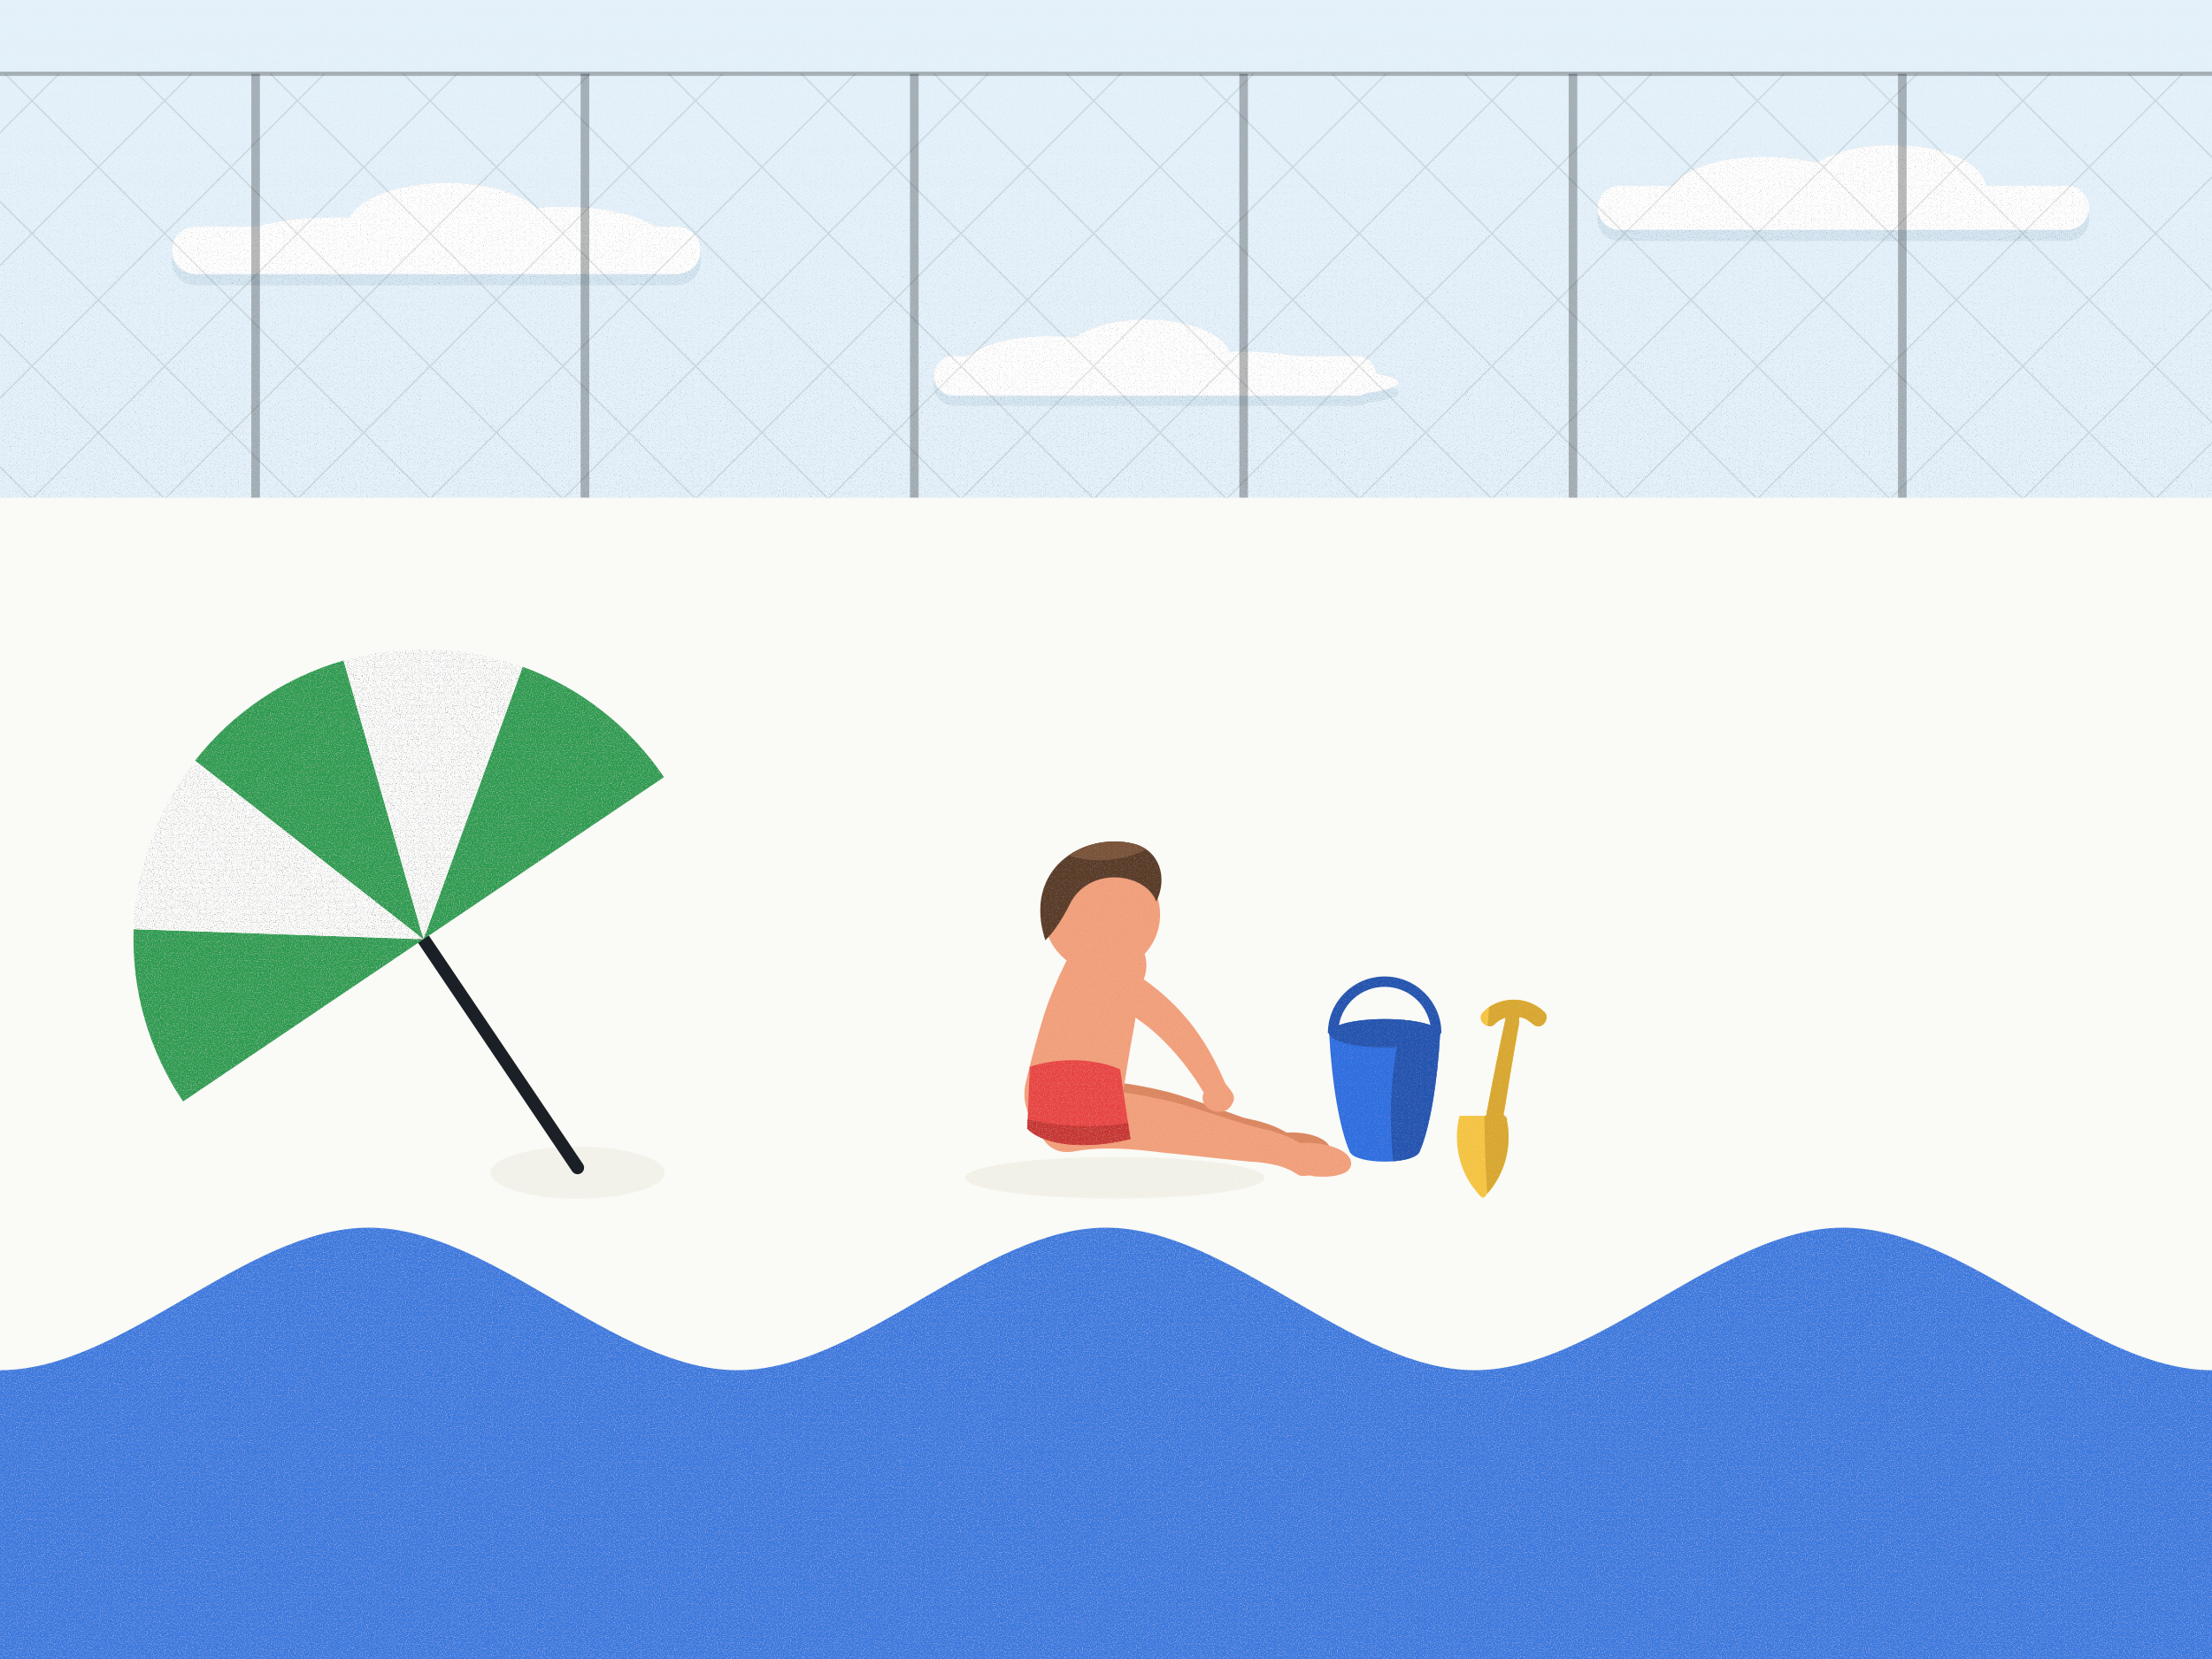
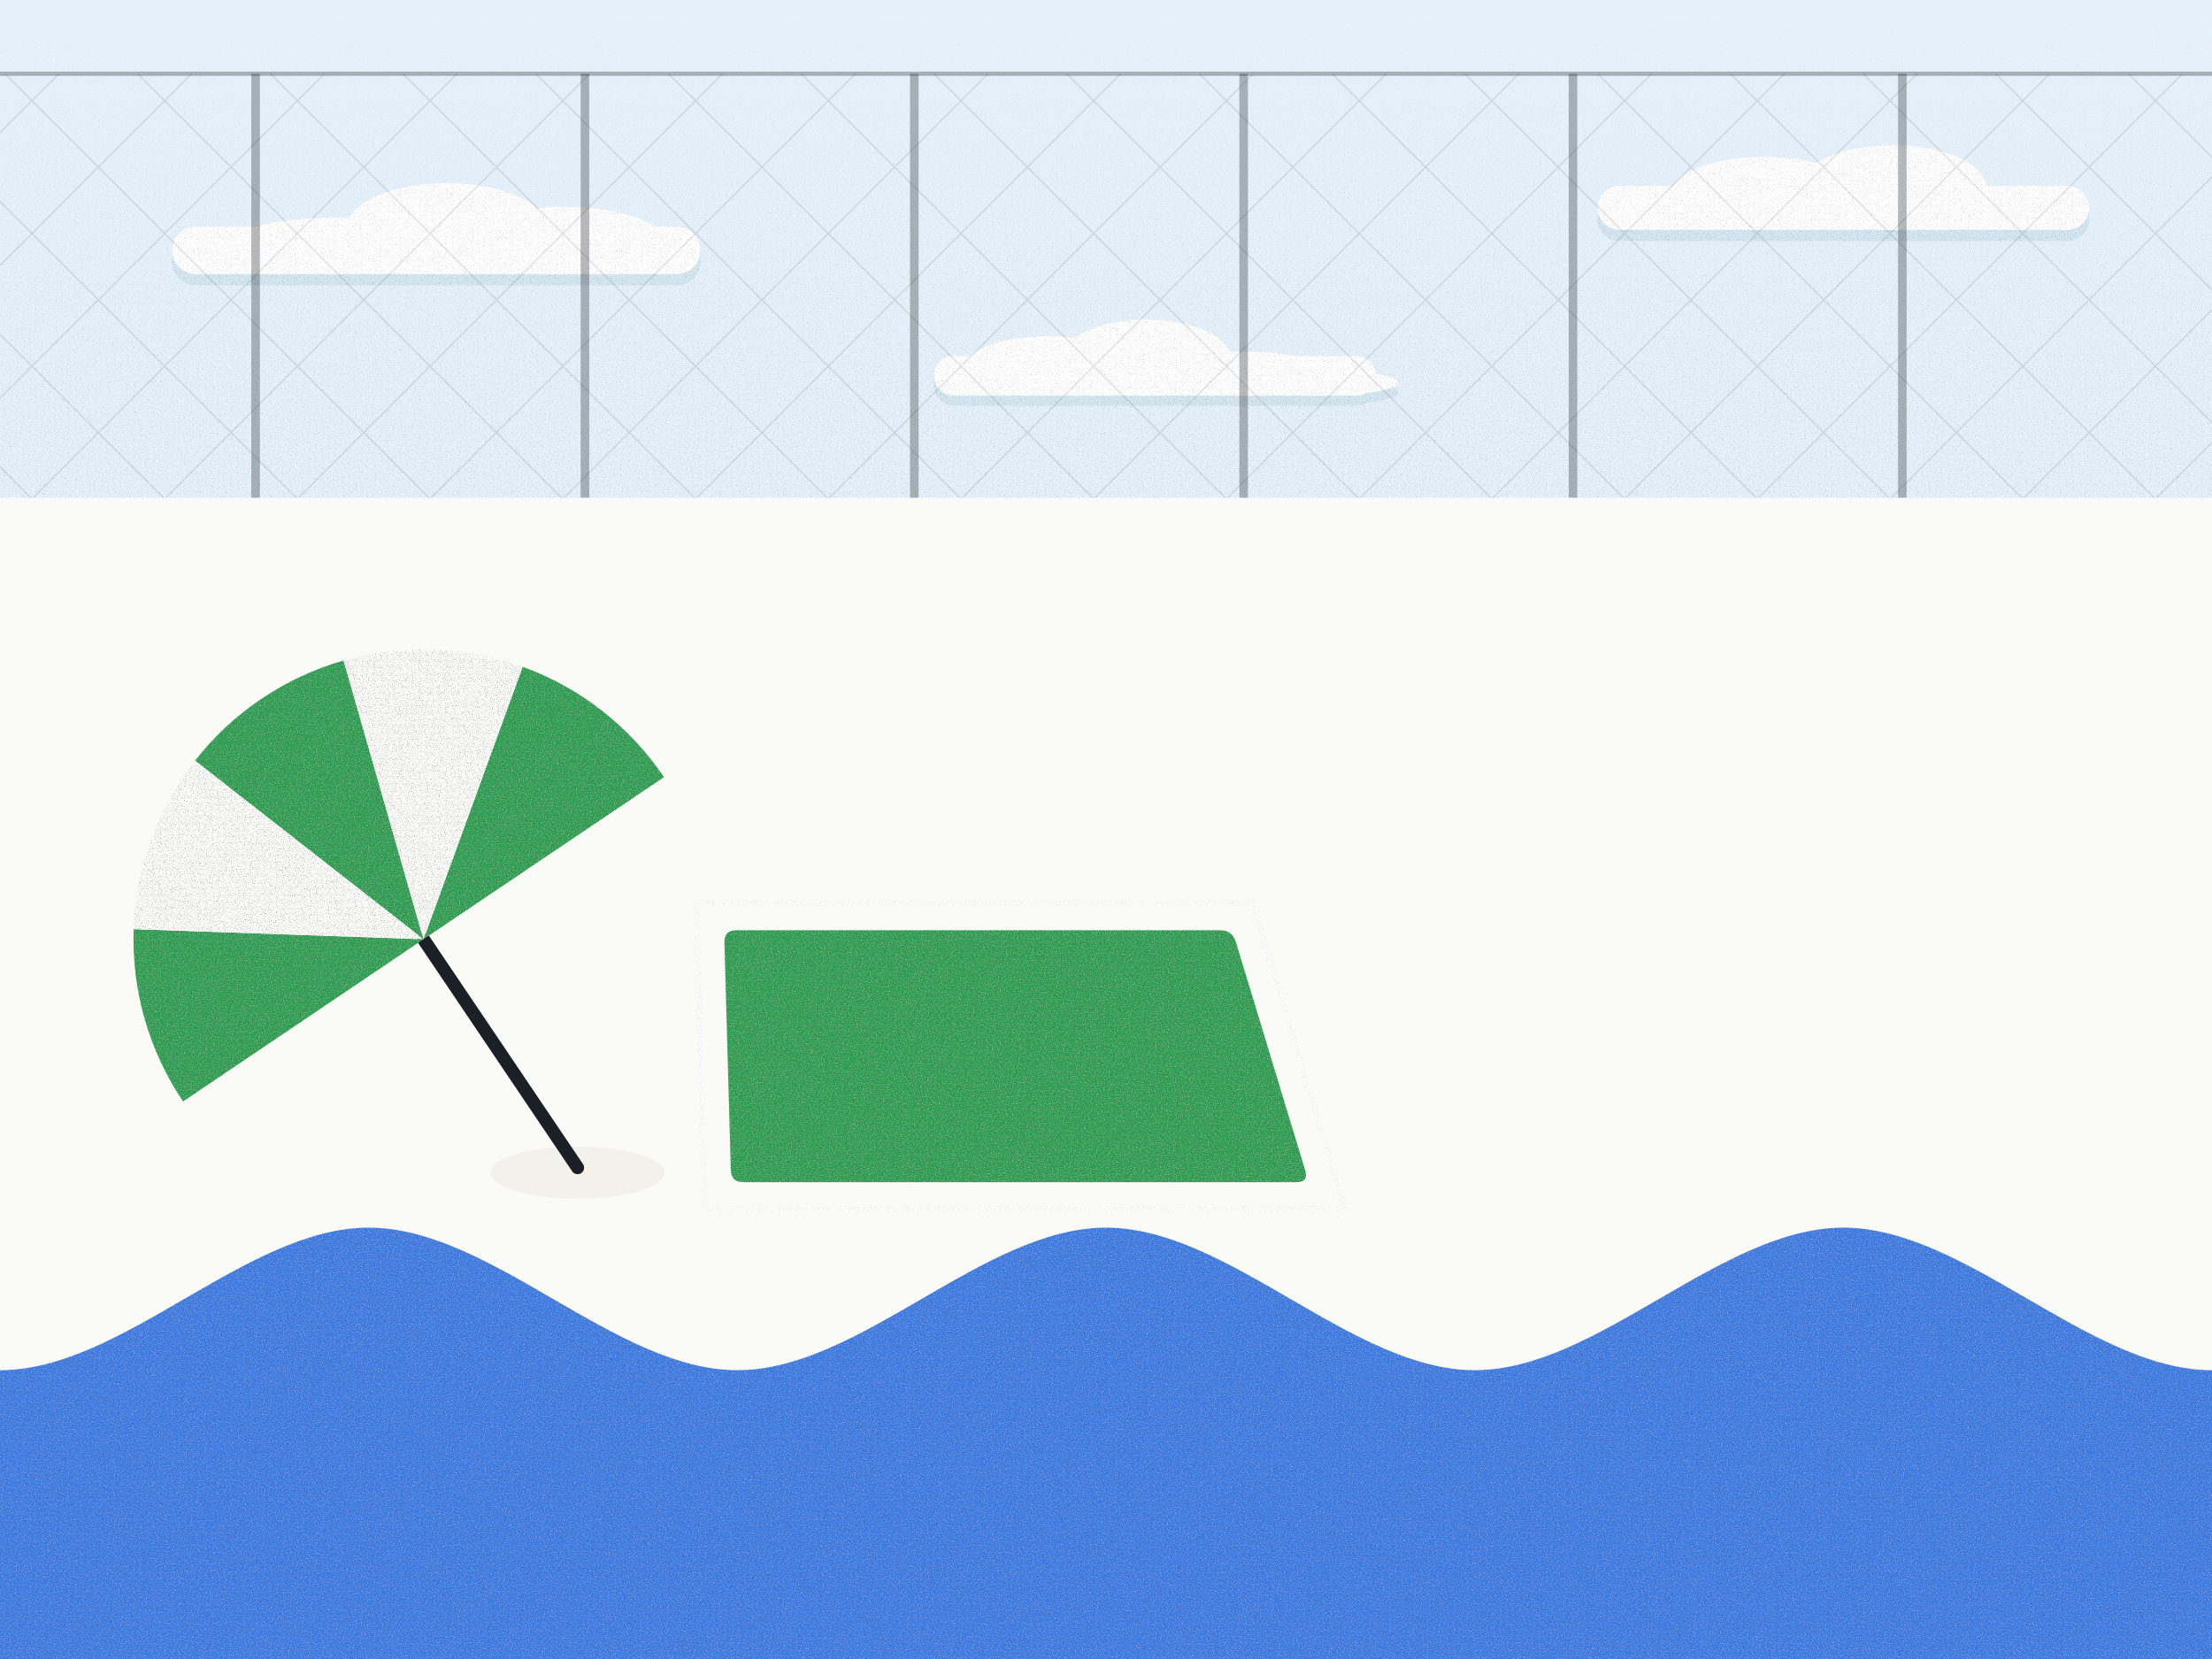
<svg xmlns="http://www.w3.org/2000/svg" width="1800" height="1350" viewBox="0 0 1800 1350">
  <defs>
    <filter id="grainCiel" x="-2%" y="-2%" width="104%" height="104%">
      <feTurbulence type="fractalNoise" baseFrequency="1.2" numOctaves="2" seed="8" result="bruit" />
      <feColorMatrix in="bruit" type="saturate" values="0" result="gris" />
      <feComponentTransfer in="gris" result="regle">
        <feFuncA type="linear" slope="1.05" intercept="0" />
      </feComponentTransfer>
      <feComposite in="regle" in2="SourceAlpha" operator="in" result="decoupe" />
      <feBlend in="SourceGraphic" in2="decoupe" mode="overlay" />
    </filter>
    <filter id="grainVert" x="-2%" y="-2%" width="104%" height="104%">
      <feTurbulence type="fractalNoise" baseFrequency="1.2" numOctaves="2" seed="21" result="bruit" />
      <feColorMatrix in="bruit" type="saturate" values="0" result="gris" />
      <feComponentTransfer in="gris" result="regle">
        <feFuncA type="linear" slope="0.50" intercept="0" />
      </feComponentTransfer>
      <feComposite in="regle" in2="SourceAlpha" operator="in" result="decoupe" />
      <feBlend in="SourceGraphic" in2="decoupe" mode="overlay" />
    </filter>
    <filter id="grainMer" x="-2%" y="-2%" width="104%" height="104%">
      <feTurbulence type="fractalNoise" baseFrequency="1.2" numOctaves="2" seed="31" result="bruit" />
      <feColorMatrix in="bruit" type="luminanceToAlpha" result="alpha" />
      <feComponentTransfer in="alpha" result="hauts">
        <feFuncA type="table" tableValues="0 0 0.38" />
      </feComponentTransfer>
      <feFlood flood-color="#FFFFFF" result="blanc" />
      <feComposite in="blanc" in2="hauts" operator="in" result="clairs" />
      <feComponentTransfer in="alpha" result="bas">
        <feFuncA type="table" tableValues="0.38 0 0" />
      </feComponentTransfer>
      <feFlood flood-color="#000000" result="noir" />
      <feComposite in="noir" in2="bas" operator="in" result="sombres" />
      <feMerge result="points">
        <feMergeNode in="sombres" />
        <feMergeNode in="clairs" />
      </feMerge>
      <feComposite in="points" in2="SourceAlpha" operator="in" result="coupes" />
      <feMerge>
        <feMergeNode in="SourceGraphic" />
        <feMergeNode in="coupes" />
      </feMerge>
    </filter>
    <filter id="grainTissu" x="-2%" y="-2%" width="104%" height="104%">
      <feTurbulence type="fractalNoise" baseFrequency="1.2" numOctaves="2" seed="77" result="bruit" />
      <feColorMatrix in="bruit" type="luminanceToAlpha" result="alpha" />
      <feComponentTransfer in="alpha" result="hauts">
        <feFuncA type="table" tableValues="0 0 0.15" />
      </feComponentTransfer>
      <feFlood flood-color="#FFFFFF" result="blanc" />
      <feComposite in="blanc" in2="hauts" operator="in" result="clairs" />
      <feComponentTransfer in="alpha" result="bas">
        <feFuncA type="table" tableValues="0.15 0 0" />
      </feComponentTransfer>
      <feFlood flood-color="#000000" result="noir" />
      <feComposite in="noir" in2="bas" operator="in" result="sombres" />
      <feMerge result="points">
        <feMergeNode in="sombres" />
        <feMergeNode in="clairs" />
      </feMerge>
      <feComposite in="points" in2="SourceAlpha" operator="in" result="coupes" />
      <feMerge>
        <feMergeNode in="SourceGraphic" />
        <feMergeNode in="coupes" />
      </feMerge>
    </filter>
    <filter id="grainDoux" x="-2%" y="-2%" width="104%" height="104%">
      <feTurbulence type="fractalNoise" baseFrequency="1.2" numOctaves="2" seed="61" result="bruit" />
      <feColorMatrix in="bruit" type="luminanceToAlpha" result="alpha" />
      <feComponentTransfer in="alpha" result="hauts">
        <feFuncA type="table" tableValues="0 0 0.13" />
      </feComponentTransfer>
      <feFlood flood-color="#FFFFFF" result="blanc" />
      <feComposite in="blanc" in2="hauts" operator="in" result="clairs" />
      <feComponentTransfer in="alpha" result="bas">
        <feFuncA type="table" tableValues="0.13 0 0" />
      </feComponentTransfer>
      <feFlood flood-color="#000000" result="noir" />
      <feComposite in="noir" in2="bas" operator="in" result="sombres" />
      <feMerge result="points">
        <feMergeNode in="sombres" />
        <feMergeNode in="clairs" />
      </feMerge>
      <feComposite in="points" in2="SourceAlpha" operator="in" result="coupes" />
      <feMerge>
        <feMergeNode in="SourceGraphic" />
        <feMergeNode in="coupes" />
      </feMerge>
    </filter>
    <filter id="grainToileVive" x="-2%" y="-2%" width="104%" height="104%">
      <feTurbulence type="fractalNoise" baseFrequency="1.2" numOctaves="2" seed="44" result="bruit" />
      <feColorMatrix in="bruit" type="luminanceToAlpha" result="alpha" />
      <feComponentTransfer in="alpha" result="hauts">
        <feFuncA type="table" tableValues="0 0 0.38" />
      </feComponentTransfer>
      <feFlood flood-color="#FFFFFF" result="blanc" />
      <feComposite in="blanc" in2="hauts" operator="in" result="clairs" />
      <feComponentTransfer in="alpha" result="bas">
        <feFuncA type="table" tableValues="0.38 0 0" />
      </feComponentTransfer>
      <feFlood flood-color="#000000" result="noir" />
      <feComposite in="noir" in2="bas" operator="in" result="sombres" />
      <feMerge result="points">
        <feMergeNode in="sombres" />
        <feMergeNode in="clairs" />
      </feMerge>
      <feComposite in="points" in2="SourceAlpha" operator="in" result="coupes" />
      <feMerge>
        <feMergeNode in="SourceGraphic" />
        <feMergeNode in="coupes" />
      </feMerge>
    </filter>
    <filter id="grainToileBlanche" x="-2%" y="-2%" width="104%" height="104%">
      <feTurbulence type="fractalNoise" baseFrequency="1.2" numOctaves="2" seed="44" result="bruit" />
      <feColorMatrix in="bruit" type="luminanceToAlpha" result="alpha" />
      <feComponentTransfer in="alpha" result="hauts">
        <feFuncA type="table" tableValues="0 0 1.00" />
      </feComponentTransfer>
      <feFlood flood-color="#FFFFFF" result="blanc" />
      <feComposite in="blanc" in2="hauts" operator="in" result="clairs" />
      <feComponentTransfer in="alpha" result="bas">
        <feFuncA type="table" tableValues="1.00 0 0" />
      </feComponentTransfer>
      <feFlood flood-color="#000000" result="noir" />
      <feComposite in="noir" in2="bas" operator="in" result="sombres" />
      <feMerge result="points">
        <feMergeNode in="sombres" />
        <feMergeNode in="clairs" />
      </feMerge>
      <feComposite in="points" in2="SourceAlpha" operator="in" result="coupes" />
      <feMerge>
        <feMergeNode in="SourceGraphic" />
        <feMergeNode in="coupes" />
      </feMerge>
    </filter>
    <linearGradient id="degradeGrain" gradientUnits="userSpaceOnUse" x1="0" y1="0" x2="0" y2="405">
      <stop offset="0" stop-color="#111111" />
      <stop offset="0.45" stop-color="#8A8A8A" />
      <stop offset="1" stop-color="#FFFFFF" />
    </linearGradient>
    <mask id="masqueGrain">
      <rect x="0" y="0" width="1800" height="1350" fill="url(#degradeGrain)" />
    </mask>
    <clipPath id="coupeNuage1">
      <rect x="140.0" y="193.4" width="430.0" height="38.6" rx="19.3" />
      <ellipse cx="269.0" cy="209.0" rx="81.7" ry="23.0" />
      <ellipse cx="363.6" cy="194.9" rx="81.7" ry="37.1" />
      <ellipse cx="458.2" cy="204.6" rx="81.7" ry="27.4" />
    </clipPath>
    <clipPath id="coupeNuage2">
      <rect x="760.0" y="297.7" width="360.0" height="32.3" rx="16.1" />
      <ellipse cx="853.6" cy="305.8" rx="68.4" ry="24.2" />
      <ellipse cx="932.8" cy="299.0" rx="68.4" ry="31.0" />
      <ellipse cx="1012.0" cy="312.0" rx="68.4" ry="18.0" />
      <ellipse cx="1069.6" cy="319.4" rx="68.4" ry="10.6" />
    </clipPath>
    <clipPath id="coupeNuage3">
      <rect x="1300.0" y="160.1" width="400.0" height="35.9" rx="17.9" />
      <ellipse cx="1436.0" cy="166.3" rx="76.0" ry="29.7" />
      <ellipse cx="1540.0" cy="161.5" rx="76.0" ry="34.5" />
    </clipPath>
  </defs>
  <g id="couche1">
    <g id="palier01">
      <rect x="0" y="0" width="1800" height="1350" fill="#E4F1FA" />
      <g mask="url(#masqueGrain)">
        <rect x="0" y="0" width="1800" height="1350" fill="#E4F1FA" filter="url(#grainCiel)" />
      </g>
    </g>
    <g id="palier02" filter="url(#grainCiel)">
      <g>
        <g fill="#D3E5F1">
          <rect x="140.0" y="193.4" width="430.0" height="38.6" rx="19.3" />
          <ellipse cx="269.0" cy="209.0" rx="81.7" ry="23.0" />
          <ellipse cx="363.6" cy="194.9" rx="81.7" ry="37.1" />
          <ellipse cx="458.2" cy="204.6" rx="81.7" ry="27.4" />
        </g>
        <g clip-path="url(#coupeNuage1)" fill="#FFFFFF" transform="translate(0,-9)">
          <rect x="140.0" y="193.4" width="430.0" height="38.6" rx="19.3" />
          <ellipse cx="269.0" cy="209.0" rx="81.7" ry="23.0" />
          <ellipse cx="363.6" cy="194.9" rx="81.7" ry="37.1" />
          <ellipse cx="458.2" cy="204.6" rx="81.7" ry="27.4" />
        </g>
      </g>
      <g>
        <g fill="#D3E5F1">
          <rect x="760.0" y="297.7" width="360.0" height="32.3" rx="16.1" />
          <ellipse cx="853.6" cy="305.8" rx="68.4" ry="24.2" />
          <ellipse cx="932.8" cy="299.0" rx="68.4" ry="31.0" />
          <ellipse cx="1012.0" cy="312.0" rx="68.4" ry="18.0" />
          <ellipse cx="1069.6" cy="319.4" rx="68.4" ry="10.6" />
        </g>
        <g clip-path="url(#coupeNuage2)" fill="#FFFFFF" transform="translate(0,-8)">
          <rect x="760.0" y="297.7" width="360.0" height="32.3" rx="16.1" />
          <ellipse cx="853.6" cy="305.8" rx="68.4" ry="24.2" />
          <ellipse cx="932.8" cy="299.0" rx="68.4" ry="31.0" />
          <ellipse cx="1012.0" cy="312.0" rx="68.4" ry="18.0" />
          <ellipse cx="1069.6" cy="319.4" rx="68.4" ry="10.6" />
        </g>
      </g>
      <g>
        <g fill="#D3E5F1">
          <rect x="1300.0" y="160.1" width="400.0" height="35.9" rx="17.9" />
          <ellipse cx="1436.0" cy="166.3" rx="76.0" ry="29.7" />
          <ellipse cx="1540.0" cy="161.5" rx="76.0" ry="34.5" />
        </g>
        <g clip-path="url(#coupeNuage3)" fill="#FFFFFF" transform="translate(0,-9)">
          <rect x="1300.0" y="160.1" width="400.0" height="35.9" rx="17.9" />
          <ellipse cx="1436.0" cy="166.3" rx="76.0" ry="29.7" />
          <ellipse cx="1540.0" cy="161.5" rx="76.0" ry="34.5" />
        </g>
      </g>
    </g>
  </g>
  <g id="grillage">
    <g id="palierT">
      <g stroke="#14181C" stroke-width="1.2" fill="none" opacity="0.11">
        <path d="M-946.0 946.0 L-60.0 60.0" />
        <path d="M-838.0 946.0 L48.0 60.0" />
        <path d="M-730.0 946.0 L156.0 60.0" />
        <path d="M-622.0 946.0 L264.0 60.0" />
        <path d="M-514.0 946.0 L372.0 60.0" />
        <path d="M-406.0 946.0 L480.0 60.0" />
        <path d="M-298.0 946.0 L588.0 60.0" />
        <path d="M-190.0 946.0 L696.0 60.0" />
        <path d="M-82.0 946.0 L804.0 60.0" />
        <path d="M26.0 946.0 L912.0 60.0" />
        <path d="M26.0 946.0 L-860.0 60.0" />
        <path d="M134.0 946.0 L1020.0 60.0" />
        <path d="M134.0 946.0 L-752.0 60.0" />
        <path d="M242.0 946.0 L1128.0 60.0" />
        <path d="M242.0 946.0 L-644.0 60.0" />
        <path d="M350.0 946.0 L1236.0 60.0" />
        <path d="M350.0 946.0 L-536.0 60.0" />
        <path d="M458.0 946.0 L1344.0 60.0" />
        <path d="M458.0 946.0 L-428.0 60.0" />
        <path d="M566.0 946.0 L1452.0 60.0" />
        <path d="M566.0 946.0 L-320.0 60.0" />
        <path d="M674.0 946.0 L1560.0 60.0" />
        <path d="M674.0 946.0 L-212.0 60.0" />
        <path d="M782.0 946.0 L1668.0 60.0" />
        <path d="M782.0 946.0 L-104.0 60.0" />
        <path d="M890.0 946.0 L1776.0 60.0" />
        <path d="M890.0 946.0 L4.0 60.0" />
        <path d="M998.0 946.0 L1884.0 60.0" />
        <path d="M998.0 946.0 L112.0 60.0" />
        <path d="M1106.0 946.0 L1992.0 60.0" />
        <path d="M1106.0 946.0 L220.0 60.0" />
        <path d="M1214.0 946.0 L2100.0 60.0" />
        <path d="M1214.0 946.0 L328.0 60.0" />
        <path d="M1322.0 946.0 L2208.0 60.0" />
        <path d="M1322.0 946.0 L436.0 60.0" />
        <path d="M1430.0 946.0 L2316.0 60.0" />
        <path d="M1430.0 946.0 L544.0 60.0" />
        <path d="M1538.0 946.0 L2424.0 60.0" />
        <path d="M1538.0 946.0 L652.0 60.0" />
        <path d="M1646.0 946.0 L2532.0 60.0" />
        <path d="M1646.0 946.0 L760.0 60.0" />
        <path d="M1754.0 946.0 L2640.0 60.0" />
        <path d="M1754.0 946.0 L868.0 60.0" />
        <path d="M1862.0 946.0 L2748.0 60.0" />
        <path d="M1862.0 946.0 L976.0 60.0" />
        <path d="M1970.0 946.0 L1084.0 60.0" />
        <path d="M2078.0 946.0 L1192.0 60.0" />
        <path d="M2186.0 946.0 L1300.0 60.0" />
        <path d="M2294.0 946.0 L1408.0 60.0" />
        <path d="M2402.0 946.0 L1516.0 60.0" />
        <path d="M2510.0 946.0 L1624.0 60.0" />
        <path d="M2618.0 946.0 L1732.0 60.0" />
        <path d="M2726.0 946.0 L1840.0 60.0" />
      </g>
    </g>
    <g id="palierP">
      <g stroke="#14181C" fill="none" opacity="0.30">
        <path d="M-60.0 60.0 L18968.0 60.0" stroke-width="3.5" />
        <path d="M-60.0 538.4 L18968.0 538.4" stroke-width="2.2" />
      </g>
      <g fill="#14181C" opacity="0.30">
        <rect x="-63.5" y="60.0" width="7.0" height="886.0" />
        <rect x="204.5" y="60.0" width="7.0" height="886.0" />
        <rect x="472.5" y="60.0" width="7.0" height="886.0" />
        <rect x="740.5" y="60.0" width="7.0" height="886.0" />
        <rect x="1008.5" y="60.0" width="7.0" height="886.0" />
        <rect x="1276.5" y="60.0" width="7.0" height="886.0" />
        <rect x="1544.5" y="60.0" width="7.0" height="886.0" />
        <rect x="1812.5" y="60.0" width="7.0" height="886.0" />
      </g>
    </g>
  </g>
  <g id="couche2" filter="url(#grainVert)">

  

</g>
  <g id="couche3">
    <g id="palier06">
      <path fill="#FAFAF6" d="M0 405 L1800 405 L1800 1350 L0 1350 Z" />
    </g>
  </g>
+   <g id="coucheServiette">
+     <g filter="url(#grainToileVive)">
+       <path d="M589.5 767.0  Q589.2 757.0 599.2 757.0 L992.8 757.0 Q1002.8 757.0 1005.7 766.6 L1062.1 952.4 Q1065.0 962.0 1055.0 962.0 L605.0 962.0 Q595.0 962.0 594.7 952.0 Z" fill="#2F9E52" />
+       <path d="M566.6 736.2  Q566.6 735.0 567.8 735.0 L1017.9 735.0 Q1019.1 735.0 1019.5 736.1 L1094.3 982.9 Q1094.7 984.0 1093.5 984.0 L574.8 984.0 Q573.6 984.0 573.6 982.8 Z" fill="none" stroke="#FBFCFA" stroke-width="5.0" />
+     </g>
+   </g>
  <g id="couche4">
    <g>
      <ellipse cx="470.0" cy="954.2" rx="70.8" ry="21.2" fill="#EDEBE0" opacity="0.55" />
      <path d="M470.0 950.2 L344.6 764.3" stroke="#1B2026" stroke-width="10.6" stroke-linecap="round" />
      <g fill="#2F9E52" filter="url(#grainToileVive)">
        <path d="M344.6 764.3 L149.0 896.3 C135.1 875.8 124.6 853.2 117.8 829.4 C110.9 805.6 107.9 780.8 108.8 756.1 Z" />
        <path d="M344.6 764.3 L158.7 619.0 C173.9 599.5 192.1 582.5 212.7 568.7 C233.2 554.8 255.8 544.3 279.6 537.5 Z" />
        <path d="M344.6 764.3 L425.3 542.6 C448.6 551.0 470.4 563.1 489.9 578.4 C509.4 593.6 526.4 611.8 540.3 632.4 Z" />
      </g>
      <g fill="#FBFCFA" filter="url(#grainToileBlanche)">
        <path d="M344.6 764.3 L108.8 756.1 C109.6 731.3 114.4 706.9 122.9 683.6 C131.3 660.3 143.4 638.5 158.7 619.0 Z" />
        <path d="M344.6 764.3 L279.6 537.5 C303.4 530.6 328.1 527.6 352.9 528.5 C377.6 529.3 402.1 534.1 425.3 542.6 Z" />
      </g>
    </g>
  </g>
  <g id="couche5" filter="url(#grainDoux)">
-     <g>
-       <ellipse cx="907.3" cy="958.4" rx="121.8" ry="16.8" fill="#EDEBE0" opacity="0.6" />
-       <path d="M 874.86 927.74 C 897.97 923.21 921.75 925.24 944.89 928.48 C 965.80 930.37 986.55 933.73 1007.47 935.51 C 1015.34 937.80 1023.43 930.99 1023.34 922.98 C 1024.00 916.12 1018.33 910.55 1011.89 909.52 C 991.83 902.49 972.01 894.73 951.58 888.84 C 924.21 882.07 895.85 877.35 867.60 879.97 C 856.42 881.19 847.35 891.31 847.43 902.56 C 846.62 914.97 856.27 927.67 869.17 927.96 C 871.07 928.08 872.97 927.99 874.86 927.74 Z" fill="#DB8760" />
-       <path d="M 1010.29 909.55 C 1004.11 909.07 998.39 913.87 997.36 919.89 C 995.86 926.07 999.29 933.26 1005.60 935.07 C 1009.28 936.12 1013.17 935.88 1016.93 936.55 C 1023.08 937.30 1029.21 938.52 1035.04 940.62 C 1037.95 941.69 1040.75 943.01 1043.33 944.74 C 1046.65 946.78 1050.52 945.27 1054.01 946.69 C 1061.87 947.37 1070.27 947.18 1077.48 943.61 C 1081.09 941.95 1083.82 937.76 1082.31 933.79 C 1080.13 928.40 1074.23 925.88 1069.09 924.12 C 1061.94 921.87 1054.36 921.22 1046.90 921.60 C 1042.13 918.75 1037.04 916.41 1031.77 914.67 C 1026.47 912.82 1021.01 911.45 1015.50 910.36 C 1013.75 910.17 1012.06 909.56 1010.29 909.55 Z" fill="#DB8760" />
-       <path d="M 912.87 896.55 C 915.75 876.09 919.12 855.71 922.85 835.38 C 924.91 822.63 926.91 809.80 930.45 797.37 C 935.87 784.98 932.00 769.33 920.79 761.49 C 908.28 751.54 887.79 751.80 877.47 764.82 C 873.15 770.34 870.53 776.92 867.19 783.05 C 860.19 797.40 853.89 812.16 849.08 827.39 C 843.59 845.29 838.81 863.42 834.53 881.64 C 831.24 896.19 836.64 912.61 849.19 921.11 C 865.54 933.07 891.39 931.87 904.42 915.50 C 908.85 910.07 911.57 903.40 912.87 896.55 Z" fill="#F2A07B" />
-       <path d="M 872.86 937.19 C 896.83 932.54 921.44 934.87 945.47 937.84 C 966.55 939.87 987.59 942.41 1008.68 944.41 C 1015.32 944.69 1023.02 947.25 1028.32 941.72 C 1035.99 934.79 1033.45 919.85 1022.79 917.52 C 999.13 910.91 976.06 902.26 952.27 896.10 C 924.11 889.65 895.12 884.82 866.14 887.21 C 854.16 888.15 844.21 898.84 844.30 910.87 C 843.44 923.82 853.46 937.11 866.93 937.42 C 868.91 937.55 870.90 937.46 872.86 937.19 Z" fill="#F2A07B" />
-       <path d="M 1018.67 916.90 C 1012.00 916.41 1005.85 921.61 1004.75 928.12 C 1003.15 934.78 1006.85 942.55 1013.66 944.48 C 1017.17 945.52 1020.87 945.28 1024.47 945.77 C 1032.40 946.68 1040.40 948.02 1047.74 951.26 C 1050.90 952.40 1053.57 954.49 1056.46 956.11 C 1060.72 958.14 1065.04 955.39 1069.33 957.28 C 1077.65 957.75 1086.50 957.95 1094.23 954.34 C 1098.09 952.67 1100.63 948.15 1099.07 944.06 C 1096.67 938.05 1090.15 935.17 1084.44 933.14 C 1075.96 930.37 1066.92 929.62 1058.05 930.18 C 1053.84 927.60 1049.40 925.40 1044.75 923.70 C 1036.78 920.51 1028.37 918.53 1019.95 916.98 C 1019.52 916.94 1019.09 916.91 1018.67 916.90 Z" fill="#F2A07B" />
-       <path d="M 907.56 784.94 C 895.45 784.03 886.85 799.89 893.92 809.66 C 897.96 815.27 905.10 816.73 910.77 820.10 C 925.85 828.21 939.56 838.81 951.18 851.38 C 959.11 859.75 966.27 868.80 972.74 878.34 C 975.11 881.88 977.32 885.54 979.57 889.17 C 973.70 902.96 996.71 911.25 1002.65 898.31 C 1007.22 891.20 1000.28 886.55 997.08 881.59 C 989.37 863.57 979.81 846.19 967.45 830.92 C 952.57 812.77 934.20 797.43 913.46 786.41 C 911.60 785.59 909.60 785.05 907.56 784.94 Z" fill="#F2A07B" />
-       <circle cx="896.8" cy="744.2" r="47.2" fill="#F2A07B" />
-       <g filter="url(#grainTissu)">
-         <path d="M 838.00 868.10 C 863.20 859.70 892.60 861.80 911.50 870.20 L 919.90 926.90 C 886.30 935.30 850.60 933.20 835.90 918.50 Z" fill="#E8433F" />
-         <path d="M 836.22 910.89 L 835.90 918.50 C 850.60 933.20 886.30 935.30 919.90 926.90 L 917.96 913.80 C 890.71 918.29 863.46 916.92 836.22 910.89 Z" fill="#C7332F" />
-       </g>
-       <path d="M 850.60 765.20 C 831.70 706.40 882.10 677.00 922.00 686.45 C 944.05 691.70 950.35 714.80 940.90 733.70 C 932.50 710.60 888.40 704.30 871.60 733.70 C 865.30 746.30 859.00 756.80 850.60 765.20 Z" fill="#5A3A28" />
-       <path d="M 906.70 684.71 C 893.40 684.75 880.06 688.71 869.33 696.25 A 67.20 50.40 0.00 0 0 932.79 691.18 C 929.75 689.07 926.16 687.44 922.00 686.45 C 917.01 685.27 911.86 684.69 906.70 684.71 Z" fill="#7A5238" />
-       <path d="M 1123.92 829.27 A 45.15 11.55 0.00 0 0 1081.60 840.80 C 1083.70 880.70 1090.00 918.50 1098.40 937.40 C 1103.65 947.90 1149.85 947.90 1155.10 937.40 C 1163.50 918.50 1169.80 880.70 1171.90 840.80 A 45.15 11.55 0.00 0 0 1123.92 829.27 Z" fill="#2E6FE0" />
-       <path d="M 1141.38 829.87 C 1132.76 864.71 1129.49 901.41 1133.61 944.99 C 1143.88 944.22 1152.95 941.71 1155.10 937.40 C 1163.50 918.50 1169.80 880.70 1171.90 840.80 A 45.15 11.55 0.00 0 0 1141.38 829.87 Z" fill="#2455B0" />
-       <path d="M 1081.60 840.80 A 45.15 11.55 0.00 1 0 1171.90 840.80 A 45.15 11.55 0.00 1 0 1081.60 840.80 Z" fill="#2455B0" />
-       <path d="M 1126.75 794.60 A 46.20 46.20 0.00 0 0 1080.55 840.80 L 1088.95 840.80 A 37.80 37.80 0.00 0 1 1123.63 803.13 A 37.80 37.80 0.00 0 1 1164.55 840.80 L 1172.95 840.80 A 46.20 46.20 0.00 0 0 1126.75 794.60 Z" fill="#2455B0" />
-       <path d="M 1231.75 813.50 C 1222.19 813.59 1212.26 817.23 1205.95 824.60 C 1201.25 831.16 1211.96 839.14 1216.90 832.79 C 1219.23 830.52 1222.20 828.92 1225.33 828.07 C 1219.86 852.97 1214.93 877.99 1210.23 903.05 C 1209.41 904.55 1210.47 908.19 1208.27 908.00 C 1201.40 908.00 1194.52 908.00 1187.65 908.00 C 1182.43 928.80 1186.92 951.96 1200.66 968.61 C 1203.36 971.51 1206.62 978.15 1209.60 971.98 C 1224.37 956.05 1230.57 933.05 1226.24 911.81 C 1226.83 907.26 1221.96 908.98 1223.97 904.68 C 1227.90 880.24 1231.92 855.81 1236.37 831.45 C 1235.41 827.43 1236.31 827.14 1239.74 828.55 C 1243.54 829.65 1246.13 832.76 1249.39 834.72 C 1256.45 837.61 1262.16 826.76 1255.75 822.64 C 1249.35 816.63 1240.47 813.55 1231.75 813.50 Z" fill="#F5C542" />
-       <path d="M 1231.75 813.50 C 1224.75 813.56 1217.55 815.54 1211.72 819.49 C 1211.33 824.75 1211.01 829.79 1210.67 834.88 C 1212.86 835.43 1215.21 834.96 1216.89 832.79 C 1219.23 830.52 1222.20 828.92 1225.33 828.07 C 1219.86 852.97 1214.93 877.99 1210.23 903.05 C 1209.41 904.55 1210.47 908.19 1208.27 908.00 L 1208.01 908.00 C 1208.02 928.26 1208.72 948.91 1210.23 971.26 C 1224.53 955.36 1230.51 932.73 1226.24 911.81 C 1226.83 907.26 1221.96 908.98 1223.97 904.68 C 1227.90 880.24 1231.92 855.81 1236.37 831.45 C 1235.41 827.43 1236.31 827.14 1239.74 828.55 C 1243.54 829.65 1246.13 832.76 1249.39 834.72 C 1256.45 837.60 1262.16 826.76 1255.75 822.64 C 1249.35 816.63 1240.47 813.55 1231.75 813.50 Z" fill="#D9A82E" />
-     </g>
-   </g>
+ 
+   
+ 
+ </g>
  <g id="couche6" filter="url(#grainMer)">
    <path d="M-600.0 1115.0 C-500.0 1115.0 -400.0 999.0 -300.0 999.0 C-200.0 999.0 -100.0 1115.0 0.0 1115.0 C100.0 1115.0 200.0 999.0 300.0 999.0 C400.0 999.0 500.0 1115.0 600.0 1115.0 C700.0 1115.0 800.0 999.0 900.0 999.0 C1000.0 999.0 1100.0 1115.0 1200.0 1115.0 C1300.0 1115.0 1400.0 999.0 1500.0 999.0 C1600.0 999.0 1700.0 1115.0 1800.0 1115.0 C1900.0 1115.0 2000.0 999.0 2100.0 999.0 C2200.0 999.0 2300.0 1115.0 2400.0 1115.0 L2400.0 1390.0 L-1800.0 1390.0 Z" fill="#3D7BE0" />
  </g>
</svg>
